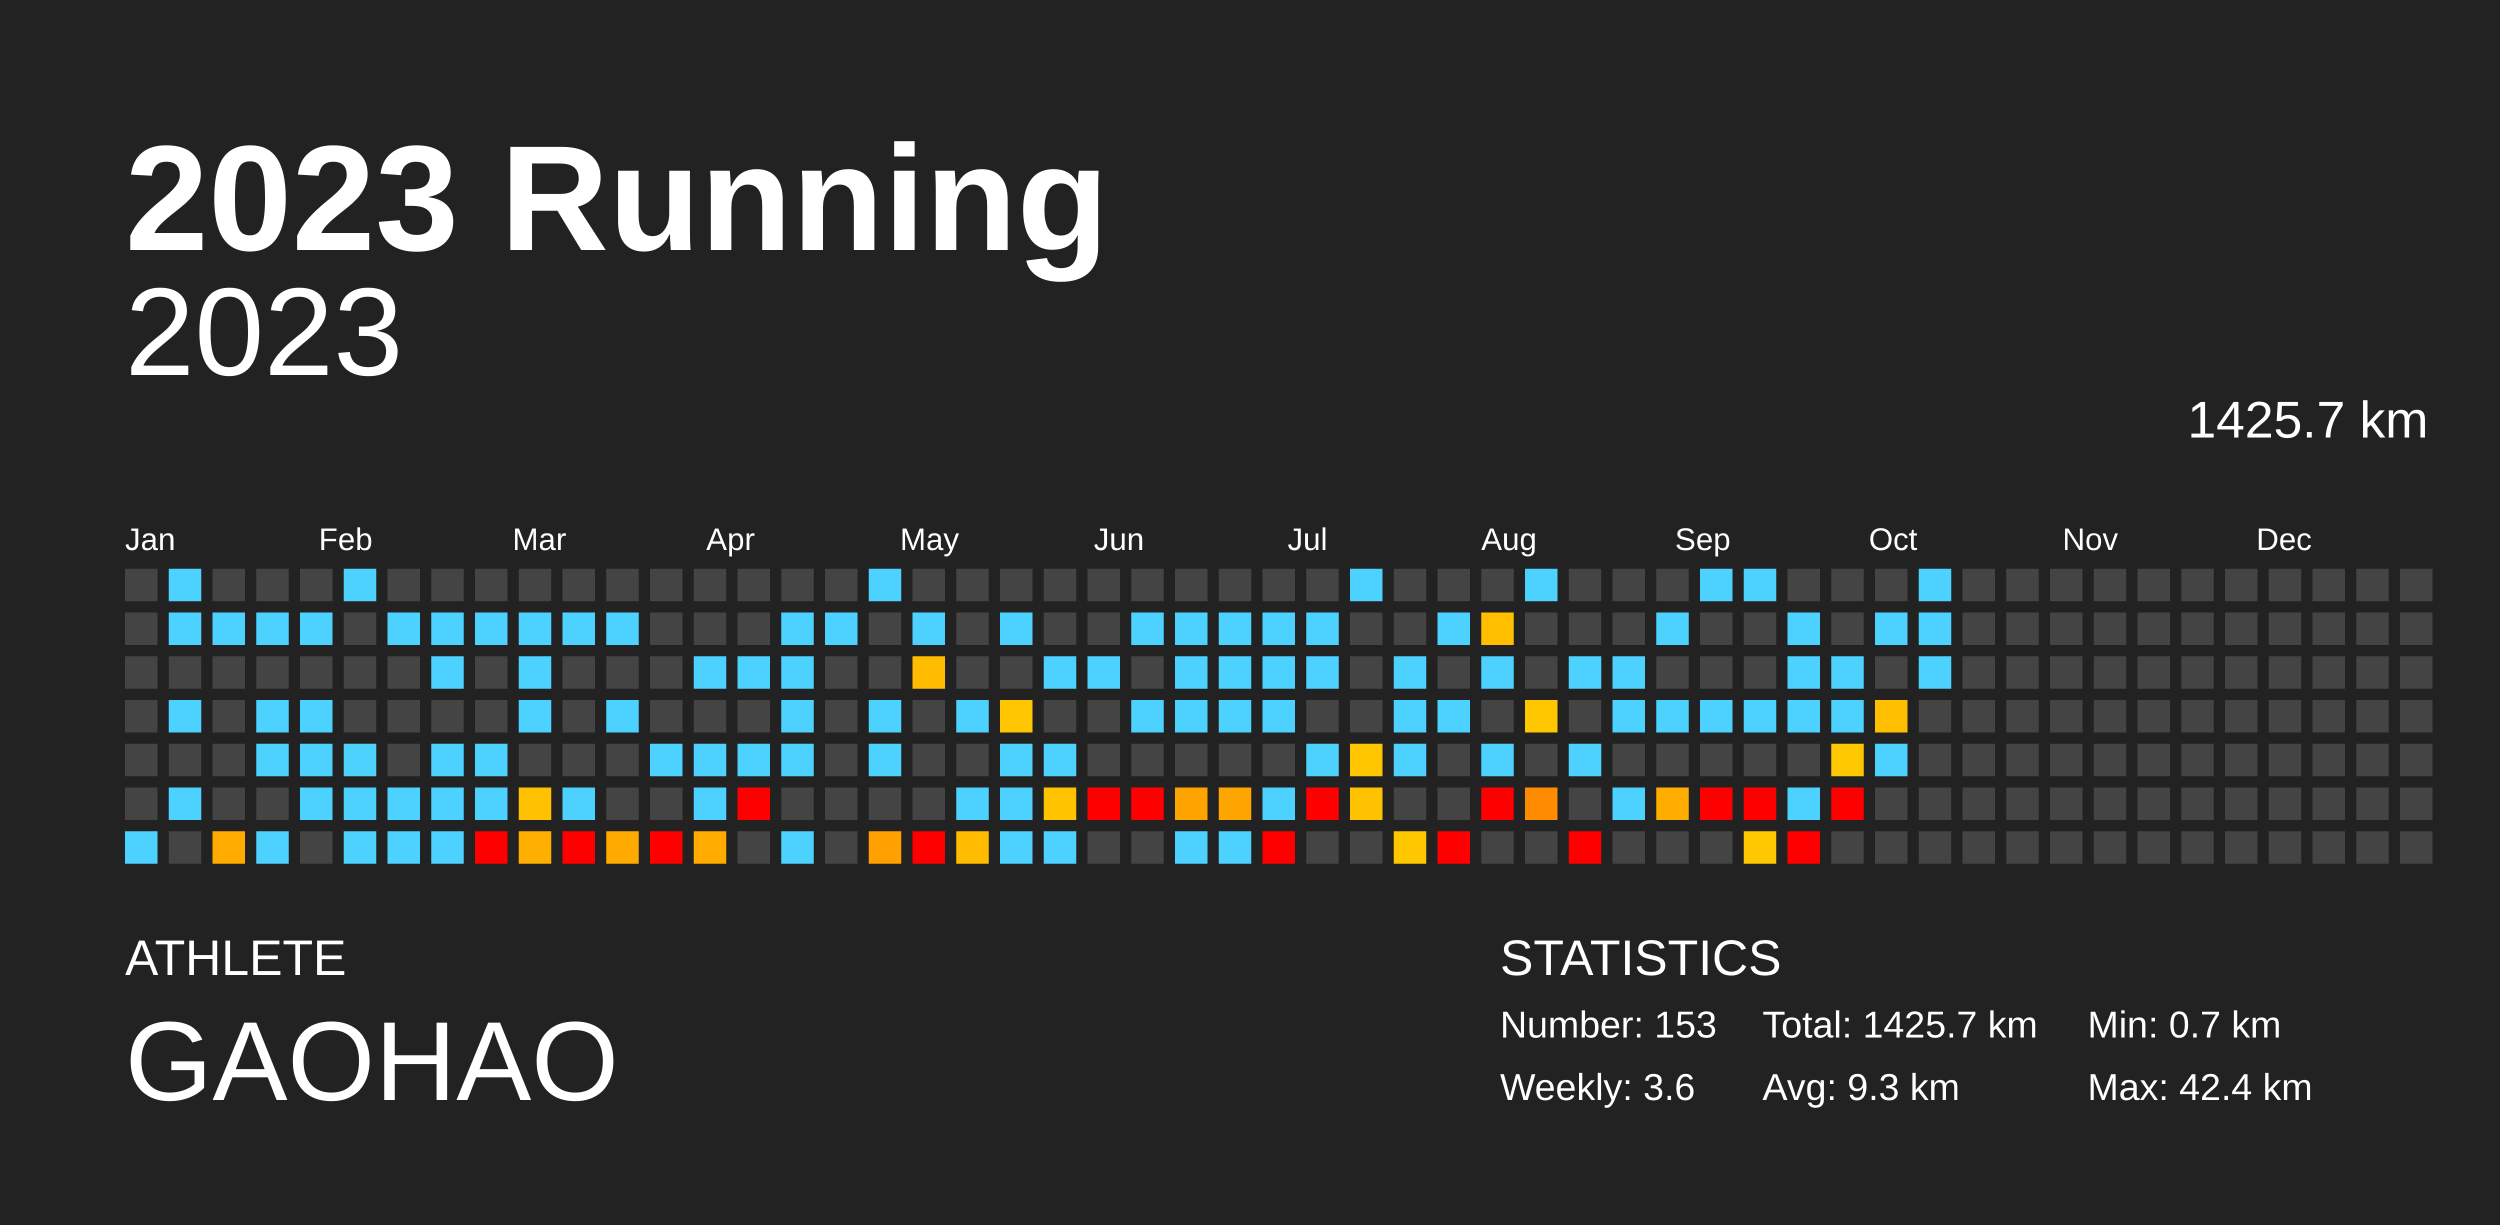
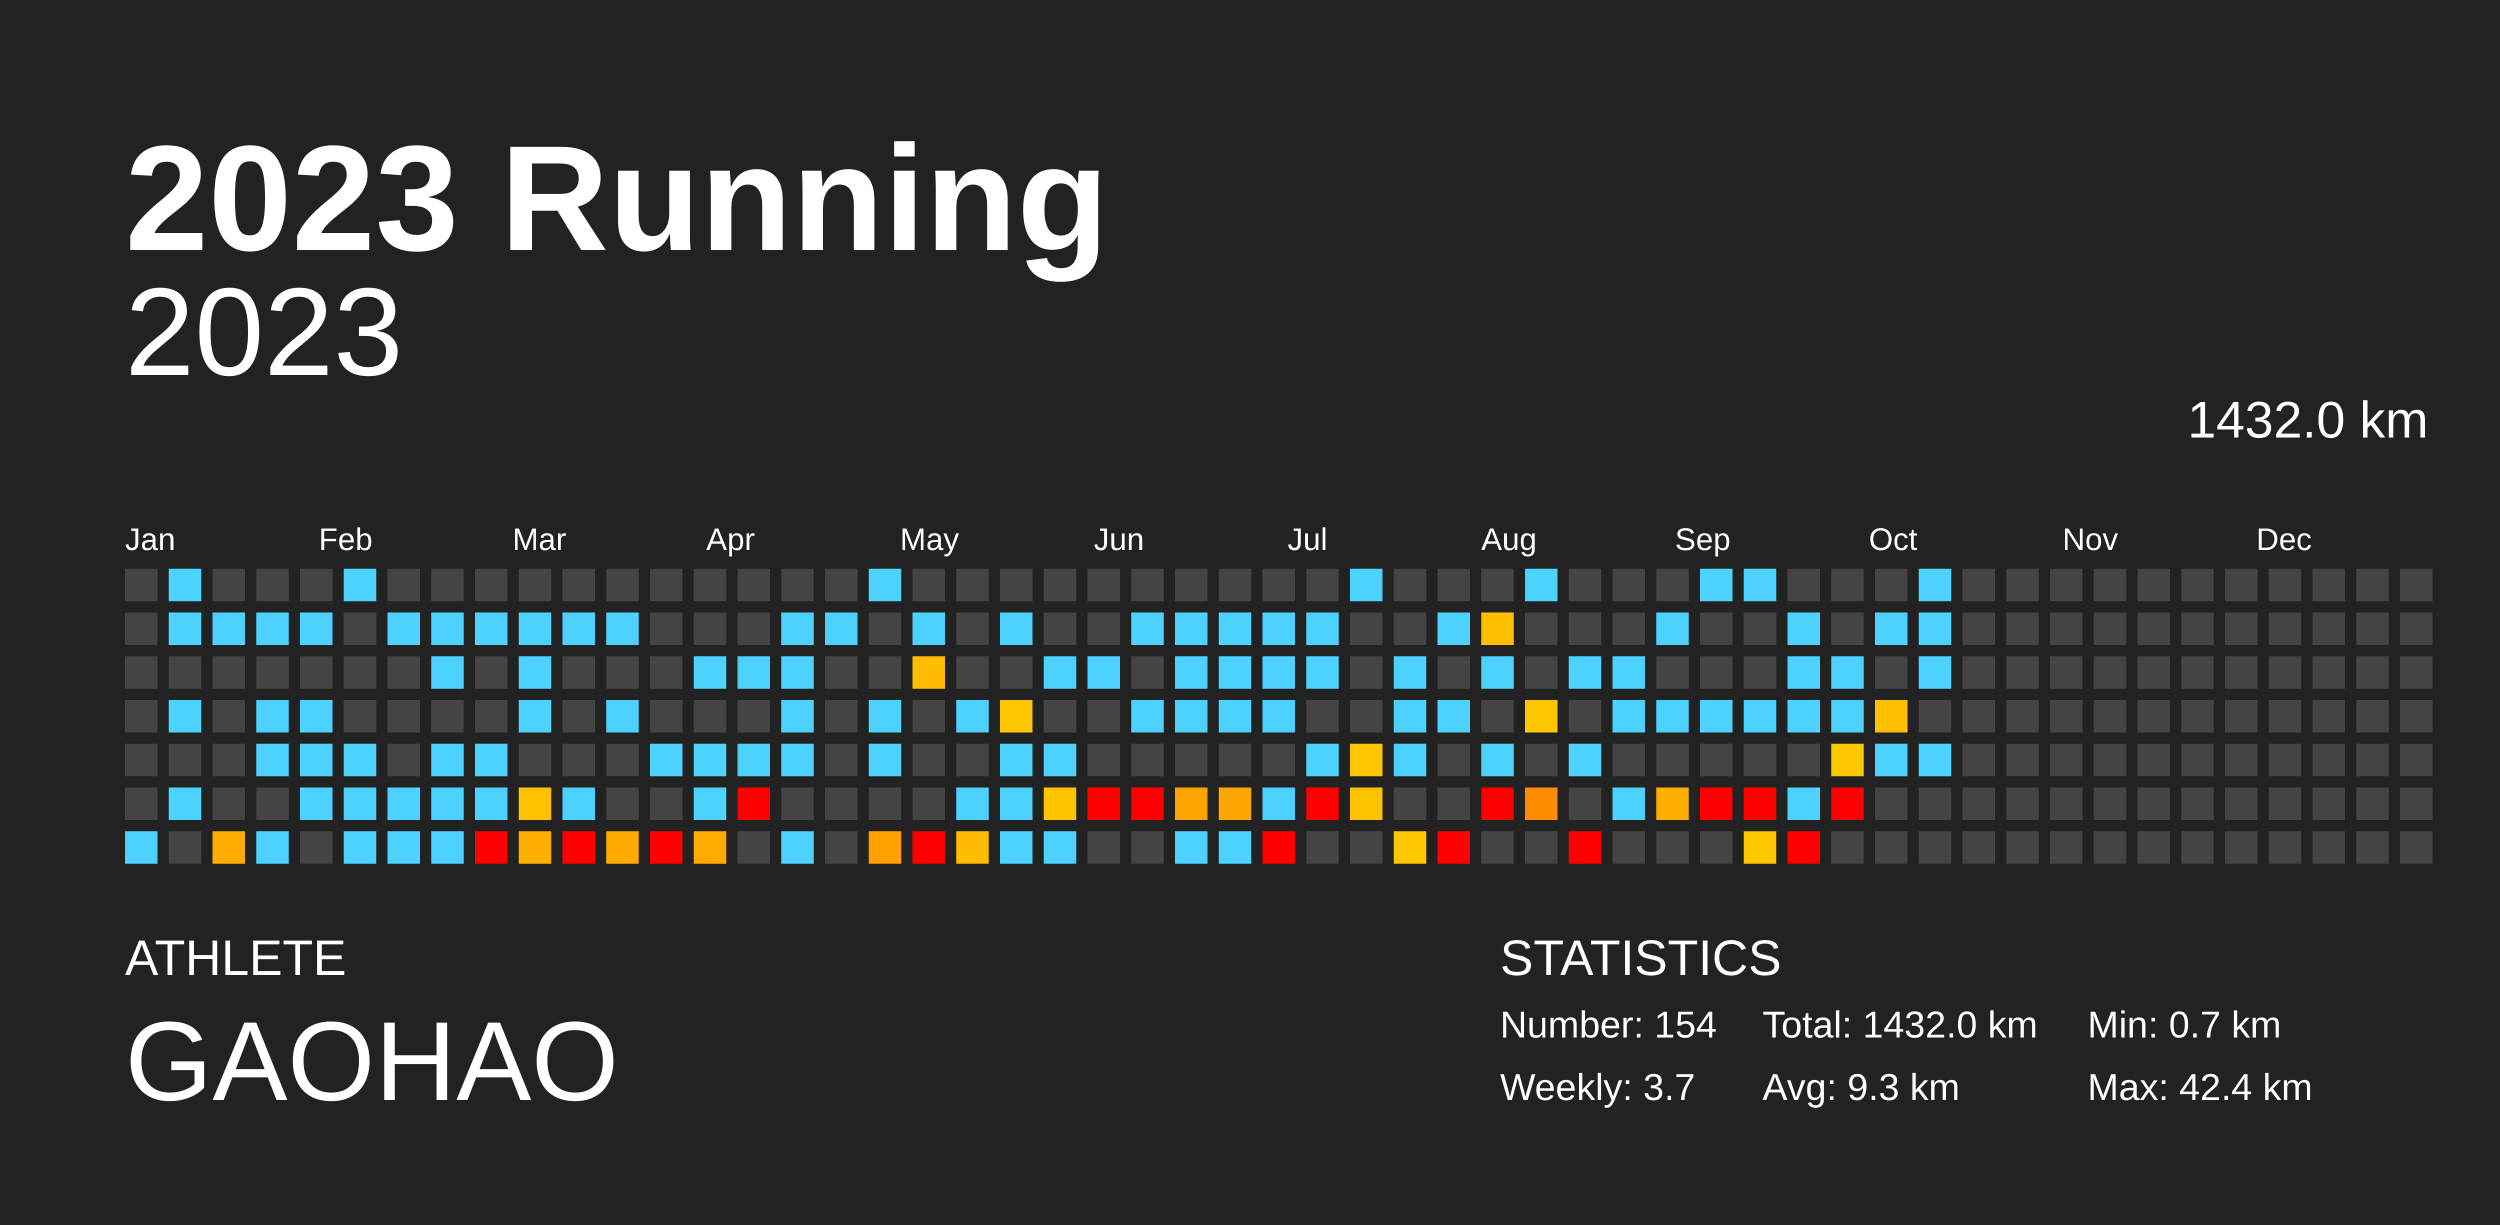
<svg xmlns="http://www.w3.org/2000/svg" baseProfile="full" height="98mm" version="1.1" viewBox="0,0,200,98" width="200mm">
  <defs />
  <rect fill="#222222" height="98" width="200" x="0" y="0" />
  <text fill="#FFFFFF" style="font-size:12px; font-family:Arial; font-weight:bold;" x="10" y="20">2023 Running</text>
  <text fill="#FFFFFF" style="font-size:4px; font-family:Arial" x="10" y="78">ATHLETE</text>
  <text fill="#FFFFFF" style="font-size:9px; font-family:Arial" x="10" y="88">GAOHAO</text>
  <text fill="#FFFFFF" style="font-size:4px; font-family:Arial" x="120" y="78">STATISTICS</text>
-   <text fill="#FFFFFF" style="font-size:3px; font-family:Arial" x="120" y="83">Number: 153</text>
-   <text fill="#FFFFFF" style="font-size:3px; font-family:Arial" x="120" y="88">Weekly: 3.6</text>
-   <text fill="#FFFFFF" style="font-size:3px; font-family:Arial" x="141" y="83">Total: 1425.7 km</text>
+   <text fill="#FFFFFF" style="font-size:3px; font-family:Arial" x="120" y="83">Number: 154</text>
+   <text fill="#FFFFFF" style="font-size:3px; font-family:Arial" x="120" y="88">Weekly: 3.7</text>
+   <text fill="#FFFFFF" style="font-size:3px; font-family:Arial" x="141" y="83">Total: 1432.0 km</text>
  <text fill="#FFFFFF" style="font-size:3px; font-family:Arial" x="141" y="88">Avg: 9.3 km</text>
  <text fill="#FFFFFF" style="font-size:3px; font-family:Arial" x="167" y="83">Min: 0.7 km</text>
  <text fill="#FFFFFF" style="font-size:3px; font-family:Arial" x="167" y="88">Max: 42.4 km</text>
  <text alignment-baseline="hanging" fill="#FFFFFF" style="font-size:10.0px; font-family:Arial;" x="10" y="30">2023</text>
-   <text alignment-baseline="hanging" fill="#FFFFFF" style="font-size:4.125px; font-family:Arial;" x="175" y="35">1425.7 km</text>
+   <text alignment-baseline="hanging" fill="#FFFFFF" style="font-size:4.125px; font-family:Arial;" x="175" y="35">1432.0 km</text>
  <text fill="#FFFFFF" style="font-size:2.5px; font-family:Arial" x="10.0" y="44">Jan</text>
  <text fill="#FFFFFF" style="font-size:2.5px; font-family:Arial" x="25.5" y="44">Feb</text>
  <text fill="#FFFFFF" style="font-size:2.5px; font-family:Arial" x="41.0" y="44">Mar</text>
  <text fill="#FFFFFF" style="font-size:2.5px; font-family:Arial" x="56.5" y="44">Apr</text>
  <text fill="#FFFFFF" style="font-size:2.5px; font-family:Arial" x="72.0" y="44">May</text>
  <text fill="#FFFFFF" style="font-size:2.5px; font-family:Arial" x="87.5" y="44">Jun</text>
  <text fill="#FFFFFF" style="font-size:2.5px; font-family:Arial" x="103.0" y="44">Jul</text>
  <text fill="#FFFFFF" style="font-size:2.5px; font-family:Arial" x="118.5" y="44">Aug</text>
  <text fill="#FFFFFF" style="font-size:2.5px; font-family:Arial" x="134.0" y="44">Sep</text>
  <text fill="#FFFFFF" style="font-size:2.5px; font-family:Arial" x="149.5" y="44">Oct</text>
  <text fill="#FFFFFF" style="font-size:2.5px; font-family:Arial" x="165.0" y="44">Nov</text>
  <text fill="#FFFFFF" style="font-size:2.5px; font-family:Arial" x="180.5" y="44">Dec</text>
  <rect fill="#444444" height="2.6" width="2.6" x="10.0" y="45.5" />
  <rect fill="#444444" height="2.6" width="2.6" x="10.0" y="49.0" />
  <rect fill="#444444" height="2.6" width="2.6" x="10.0" y="52.5" />
  <rect fill="#444444" height="2.6" width="2.6" x="10.0" y="56.0" />
  <rect fill="#444444" height="2.6" width="2.6" x="10.0" y="59.5" />
  <rect fill="#444444" height="2.6" width="2.6" x="10.0" y="63.0" />
  <rect fill="#4dd2ff" height="2.6" width="2.6" x="10.0" y="66.5" />
  <rect fill="#4dd2ff" height="2.6" width="2.6" x="13.5" y="45.5" />
  <rect fill="#4dd2ff" height="2.6" width="2.6" x="13.5" y="49.0" />
  <rect fill="#444444" height="2.6" width="2.6" x="13.5" y="52.5" />
  <rect fill="#4dd2ff" height="2.6" width="2.6" x="13.5" y="56.0" />
  <rect fill="#444444" height="2.6" width="2.6" x="13.5" y="59.5" />
  <rect fill="#4dd2ff" height="2.6" width="2.6" x="13.5" y="63.0" />
  <rect fill="#444444" height="2.6" width="2.6" x="13.5" y="66.5" />
  <rect fill="#444444" height="2.6" width="2.6" x="17.0" y="45.5" />
  <rect fill="#4dd2ff" height="2.6" width="2.6" x="17.0" y="49.0" />
  <rect fill="#444444" height="2.6" width="2.6" x="17.0" y="52.5" />
  <rect fill="#444444" height="2.6" width="2.6" x="17.0" y="56.0" />
  <rect fill="#444444" height="2.6" width="2.6" x="17.0" y="59.5" />
  <rect fill="#444444" height="2.6" width="2.6" x="17.0" y="63.0" />
  <rect fill="#ffab00" height="2.6" width="2.6" x="17.0" y="66.5" />
  <rect fill="#444444" height="2.6" width="2.6" x="20.5" y="45.5" />
  <rect fill="#4dd2ff" height="2.6" width="2.6" x="20.5" y="49.0" />
  <rect fill="#444444" height="2.6" width="2.6" x="20.5" y="52.5" />
  <rect fill="#4dd2ff" height="2.6" width="2.6" x="20.5" y="56.0" />
  <rect fill="#4dd2ff" height="2.6" width="2.6" x="20.5" y="59.5" />
  <rect fill="#444444" height="2.6" width="2.6" x="20.5" y="63.0" />
  <rect fill="#4dd2ff" height="2.6" width="2.6" x="20.5" y="66.5" />
  <rect fill="#444444" height="2.6" width="2.6" x="24.0" y="45.5" />
  <rect fill="#4dd2ff" height="2.6" width="2.6" x="24.0" y="49.0" />
  <rect fill="#444444" height="2.6" width="2.6" x="24.0" y="52.5" />
  <rect fill="#4dd2ff" height="2.6" width="2.6" x="24.0" y="56.0" />
  <rect fill="#4dd2ff" height="2.6" width="2.6" x="24.0" y="59.5" />
  <rect fill="#4dd2ff" height="2.6" width="2.6" x="24.0" y="63.0" />
  <rect fill="#444444" height="2.6" width="2.6" x="24.0" y="66.5" />
  <rect fill="#4dd2ff" height="2.6" width="2.6" x="27.5" y="45.5" />
  <rect fill="#444444" height="2.6" width="2.6" x="27.5" y="49.0" />
  <rect fill="#444444" height="2.6" width="2.6" x="27.5" y="52.5" />
  <rect fill="#444444" height="2.6" width="2.6" x="27.5" y="56.0" />
  <rect fill="#4dd2ff" height="2.6" width="2.6" x="27.5" y="59.5" />
  <rect fill="#4dd2ff" height="2.6" width="2.6" x="27.5" y="63.0" />
  <rect fill="#4dd2ff" height="2.6" width="2.6" x="27.5" y="66.5" />
  <rect fill="#444444" height="2.6" width="2.6" x="31.0" y="45.5" />
  <rect fill="#4dd2ff" height="2.6" width="2.6" x="31.0" y="49.0" />
  <rect fill="#444444" height="2.6" width="2.6" x="31.0" y="52.5" />
  <rect fill="#444444" height="2.6" width="2.6" x="31.0" y="56.0" />
  <rect fill="#444444" height="2.6" width="2.6" x="31.0" y="59.5" />
  <rect fill="#4dd2ff" height="2.6" width="2.6" x="31.0" y="63.0" />
  <rect fill="#4dd2ff" height="2.6" width="2.6" x="31.0" y="66.5" />
  <rect fill="#444444" height="2.6" width="2.6" x="34.5" y="45.5" />
  <rect fill="#4dd2ff" height="2.6" width="2.6" x="34.5" y="49.0" />
  <rect fill="#4dd2ff" height="2.6" width="2.6" x="34.5" y="52.5" />
  <rect fill="#444444" height="2.6" width="2.6" x="34.5" y="56.0" />
  <rect fill="#4dd2ff" height="2.6" width="2.6" x="34.5" y="59.5" />
  <rect fill="#4dd2ff" height="2.6" width="2.6" x="34.5" y="63.0" />
  <rect fill="#4dd2ff" height="2.6" width="2.6" x="34.5" y="66.5" />
  <rect fill="#444444" height="2.6" width="2.6" x="38.0" y="45.5" />
  <rect fill="#4dd2ff" height="2.6" width="2.6" x="38.0" y="49.0" />
  <rect fill="#444444" height="2.6" width="2.6" x="38.0" y="52.5" />
  <rect fill="#444444" height="2.6" width="2.6" x="38.0" y="56.0" />
  <rect fill="#4dd2ff" height="2.6" width="2.6" x="38.0" y="59.5" />
  <rect fill="#4dd2ff" height="2.6" width="2.6" x="38.0" y="63.0" />
  <rect fill="red" height="2.6" width="2.6" x="38.0" y="66.5" />
  <rect fill="#444444" height="2.6" width="2.6" x="41.5" y="45.5" />
  <rect fill="#4dd2ff" height="2.6" width="2.6" x="41.5" y="49.0" />
  <rect fill="#4dd2ff" height="2.6" width="2.6" x="41.5" y="52.5" />
  <rect fill="#4dd2ff" height="2.6" width="2.6" x="41.5" y="56.0" />
  <rect fill="#444444" height="2.6" width="2.6" x="41.5" y="59.5" />
  <rect fill="#ffc100" height="2.6" width="2.6" x="41.5" y="63.0" />
  <rect fill="#ffaf00" height="2.6" width="2.6" x="41.5" y="66.5" />
  <rect fill="#444444" height="2.6" width="2.6" x="45.0" y="45.5" />
  <rect fill="#4dd2ff" height="2.6" width="2.6" x="45.0" y="49.0" />
  <rect fill="#444444" height="2.6" width="2.6" x="45.0" y="52.5" />
  <rect fill="#444444" height="2.6" width="2.6" x="45.0" y="56.0" />
  <rect fill="#444444" height="2.6" width="2.6" x="45.0" y="59.5" />
  <rect fill="#4dd2ff" height="2.6" width="2.6" x="45.0" y="63.0" />
  <rect fill="red" height="2.6" width="2.6" x="45.0" y="66.5" />
  <rect fill="#444444" height="2.6" width="2.6" x="48.5" y="45.5" />
  <rect fill="#4dd2ff" height="2.6" width="2.6" x="48.5" y="49.0" />
  <rect fill="#444444" height="2.6" width="2.6" x="48.5" y="52.5" />
  <rect fill="#4dd2ff" height="2.6" width="2.6" x="48.5" y="56.0" />
  <rect fill="#444444" height="2.6" width="2.6" x="48.5" y="59.5" />
  <rect fill="#444444" height="2.6" width="2.6" x="48.5" y="63.0" />
  <rect fill="#ffaa00" height="2.6" width="2.6" x="48.5" y="66.5" />
  <rect fill="#444444" height="2.6" width="2.6" x="52.0" y="45.5" />
  <rect fill="#444444" height="2.6" width="2.6" x="52.0" y="49.0" />
  <rect fill="#444444" height="2.6" width="2.6" x="52.0" y="52.5" />
  <rect fill="#444444" height="2.6" width="2.6" x="52.0" y="56.0" />
  <rect fill="#4dd2ff" height="2.6" width="2.6" x="52.0" y="59.5" />
  <rect fill="#444444" height="2.6" width="2.6" x="52.0" y="63.0" />
  <rect fill="red" height="2.6" width="2.6" x="52.0" y="66.5" />
  <rect fill="#444444" height="2.6" width="2.6" x="55.5" y="45.5" />
  <rect fill="#444444" height="2.6" width="2.6" x="55.5" y="49.0" />
  <rect fill="#4dd2ff" height="2.6" width="2.6" x="55.5" y="52.5" />
  <rect fill="#444444" height="2.6" width="2.6" x="55.5" y="56.0" />
  <rect fill="#4dd2ff" height="2.6" width="2.6" x="55.5" y="59.5" />
  <rect fill="#4dd2ff" height="2.6" width="2.6" x="55.5" y="63.0" />
  <rect fill="#ffab00" height="2.6" width="2.6" x="55.5" y="66.5" />
  <rect fill="#444444" height="2.6" width="2.6" x="59.0" y="45.5" />
  <rect fill="#444444" height="2.6" width="2.6" x="59.0" y="49.0" />
  <rect fill="#4dd2ff" height="2.6" width="2.6" x="59.0" y="52.5" />
  <rect fill="#444444" height="2.6" width="2.6" x="59.0" y="56.0" />
  <rect fill="#4dd2ff" height="2.6" width="2.6" x="59.0" y="59.5" />
  <rect fill="red" height="2.6" width="2.6" x="59.0" y="63.0" />
  <rect fill="#444444" height="2.6" width="2.6" x="59.0" y="66.5" />
  <rect fill="#444444" height="2.6" width="2.6" x="62.5" y="45.5" />
  <rect fill="#4dd2ff" height="2.6" width="2.6" x="62.5" y="49.0" />
  <rect fill="#4dd2ff" height="2.6" width="2.6" x="62.5" y="52.5" />
  <rect fill="#4dd2ff" height="2.6" width="2.6" x="62.5" y="56.0" />
  <rect fill="#4dd2ff" height="2.6" width="2.6" x="62.5" y="59.5" />
  <rect fill="#444444" height="2.6" width="2.6" x="62.5" y="63.0" />
  <rect fill="#4dd2ff" height="2.6" width="2.6" x="62.5" y="66.5" />
  <rect fill="#444444" height="2.6" width="2.6" x="66.0" y="45.5" />
  <rect fill="#4dd2ff" height="2.6" width="2.6" x="66.0" y="49.0" />
  <rect fill="#444444" height="2.6" width="2.6" x="66.0" y="52.5" />
  <rect fill="#444444" height="2.6" width="2.6" x="66.0" y="56.0" />
  <rect fill="#444444" height="2.6" width="2.6" x="66.0" y="59.5" />
  <rect fill="#444444" height="2.6" width="2.6" x="66.0" y="63.0" />
  <rect fill="#444444" height="2.6" width="2.6" x="66.0" y="66.5" />
  <rect fill="#4dd2ff" height="2.6" width="2.6" x="69.5" y="45.5" />
  <rect fill="#444444" height="2.6" width="2.6" x="69.5" y="49.0" />
  <rect fill="#444444" height="2.6" width="2.6" x="69.5" y="52.5" />
  <rect fill="#4dd2ff" height="2.6" width="2.6" x="69.5" y="56.0" />
  <rect fill="#4dd2ff" height="2.6" width="2.6" x="69.5" y="59.5" />
  <rect fill="#444444" height="2.6" width="2.6" x="69.5" y="63.0" />
  <rect fill="#ff9f00" height="2.6" width="2.6" x="69.5" y="66.5" />
  <rect fill="#444444" height="2.6" width="2.6" x="73.0" y="45.5" />
  <rect fill="#4dd2ff" height="2.6" width="2.6" x="73.0" y="49.0" />
  <rect fill="#ffbc00" height="2.6" width="2.6" x="73.0" y="52.5" />
  <rect fill="#444444" height="2.6" width="2.6" x="73.0" y="56.0" />
  <rect fill="#444444" height="2.6" width="2.6" x="73.0" y="59.5" />
  <rect fill="#444444" height="2.6" width="2.6" x="73.0" y="63.0" />
  <rect fill="red" height="2.6" width="2.6" x="73.0" y="66.5" />
  <rect fill="#444444" height="2.6" width="2.6" x="76.5" y="45.5" />
  <rect fill="#444444" height="2.6" width="2.6" x="76.5" y="49.0" />
  <rect fill="#444444" height="2.6" width="2.6" x="76.5" y="52.5" />
  <rect fill="#4dd2ff" height="2.6" width="2.6" x="76.5" y="56.0" />
  <rect fill="#444444" height="2.6" width="2.6" x="76.5" y="59.5" />
  <rect fill="#4dd2ff" height="2.6" width="2.6" x="76.5" y="63.0" />
  <rect fill="#ffbc00" height="2.6" width="2.6" x="76.5" y="66.5" />
  <rect fill="#444444" height="2.6" width="2.6" x="80.0" y="45.5" />
  <rect fill="#4dd2ff" height="2.6" width="2.6" x="80.0" y="49.0" />
  <rect fill="#444444" height="2.6" width="2.6" x="80.0" y="52.5" />
  <rect fill="#ffc500" height="2.6" width="2.6" x="80.0" y="56.0" />
  <rect fill="#4dd2ff" height="2.6" width="2.6" x="80.0" y="59.5" />
  <rect fill="#4dd2ff" height="2.6" width="2.6" x="80.0" y="63.0" />
  <rect fill="#4dd2ff" height="2.6" width="2.6" x="80.0" y="66.5" />
  <rect fill="#444444" height="2.6" width="2.6" x="83.5" y="45.5" />
  <rect fill="#444444" height="2.6" width="2.6" x="83.5" y="49.0" />
  <rect fill="#4dd2ff" height="2.6" width="2.6" x="83.5" y="52.5" />
  <rect fill="#444444" height="2.6" width="2.6" x="83.5" y="56.0" />
  <rect fill="#4dd2ff" height="2.6" width="2.6" x="83.5" y="59.5" />
  <rect fill="#ffc300" height="2.6" width="2.6" x="83.5" y="63.0" />
  <rect fill="#4dd2ff" height="2.6" width="2.6" x="83.5" y="66.5" />
  <rect fill="#444444" height="2.6" width="2.6" x="87.0" y="45.5" />
  <rect fill="#444444" height="2.6" width="2.6" x="87.0" y="49.0" />
  <rect fill="#4dd2ff" height="2.6" width="2.6" x="87.0" y="52.5" />
  <rect fill="#444444" height="2.6" width="2.6" x="87.0" y="56.0" />
  <rect fill="#444444" height="2.6" width="2.6" x="87.0" y="59.5" />
  <rect fill="red" height="2.6" width="2.6" x="87.0" y="63.0" />
  <rect fill="#444444" height="2.6" width="2.6" x="87.0" y="66.5" />
  <rect fill="#444444" height="2.6" width="2.6" x="90.5" y="45.5" />
  <rect fill="#4dd2ff" height="2.6" width="2.6" x="90.5" y="49.0" />
  <rect fill="#444444" height="2.6" width="2.6" x="90.5" y="52.5" />
  <rect fill="#4dd2ff" height="2.6" width="2.6" x="90.5" y="56.0" />
  <rect fill="#444444" height="2.6" width="2.6" x="90.5" y="59.5" />
  <rect fill="red" height="2.6" width="2.6" x="90.5" y="63.0" />
  <rect fill="#444444" height="2.6" width="2.6" x="90.5" y="66.5" />
  <rect fill="#444444" height="2.6" width="2.6" x="94.0" y="45.5" />
  <rect fill="#4dd2ff" height="2.6" width="2.6" x="94.0" y="49.0" />
  <rect fill="#4dd2ff" height="2.6" width="2.6" x="94.0" y="52.5" />
  <rect fill="#4dd2ff" height="2.6" width="2.6" x="94.0" y="56.0" />
  <rect fill="#444444" height="2.6" width="2.6" x="94.0" y="59.5" />
  <rect fill="#ffa300" height="2.6" width="2.6" x="94.0" y="63.0" />
  <rect fill="#4dd2ff" height="2.6" width="2.6" x="94.0" y="66.5" />
  <rect fill="#444444" height="2.6" width="2.6" x="97.5" y="45.5" />
  <rect fill="#4dd2ff" height="2.6" width="2.6" x="97.5" y="49.0" />
  <rect fill="#4dd2ff" height="2.6" width="2.6" x="97.5" y="52.5" />
  <rect fill="#4dd2ff" height="2.6" width="2.6" x="97.5" y="56.0" />
  <rect fill="#444444" height="2.6" width="2.6" x="97.5" y="59.5" />
  <rect fill="#ffa500" height="2.6" width="2.6" x="97.5" y="63.0" />
  <rect fill="#4dd2ff" height="2.6" width="2.6" x="97.5" y="66.5" />
  <rect fill="#444444" height="2.6" width="2.6" x="101.0" y="45.5" />
  <rect fill="#4dd2ff" height="2.6" width="2.6" x="101.0" y="49.0" />
  <rect fill="#4dd2ff" height="2.6" width="2.6" x="101.0" y="52.5" />
  <rect fill="#4dd2ff" height="2.6" width="2.6" x="101.0" y="56.0" />
  <rect fill="#444444" height="2.6" width="2.6" x="101.0" y="59.5" />
  <rect fill="#4dd2ff" height="2.6" width="2.6" x="101.0" y="63.0" />
  <rect fill="red" height="2.6" width="2.6" x="101.0" y="66.5" />
  <rect fill="#444444" height="2.6" width="2.6" x="104.5" y="45.5" />
  <rect fill="#4dd2ff" height="2.6" width="2.6" x="104.5" y="49.0" />
  <rect fill="#4dd2ff" height="2.6" width="2.6" x="104.5" y="52.5" />
  <rect fill="#444444" height="2.6" width="2.6" x="104.5" y="56.0" />
  <rect fill="#4dd2ff" height="2.6" width="2.6" x="104.5" y="59.5" />
  <rect fill="red" height="2.6" width="2.6" x="104.5" y="63.0" />
  <rect fill="#444444" height="2.6" width="2.6" x="104.5" y="66.5" />
  <rect fill="#4dd2ff" height="2.6" width="2.6" x="108.0" y="45.5" />
  <rect fill="#444444" height="2.6" width="2.6" x="108.0" y="49.0" />
  <rect fill="#444444" height="2.6" width="2.6" x="108.0" y="52.5" />
  <rect fill="#444444" height="2.6" width="2.6" x="108.0" y="56.0" />
  <rect fill="#ffc600" height="2.6" width="2.6" x="108.0" y="59.5" />
  <rect fill="#ffc200" height="2.6" width="2.6" x="108.0" y="63.0" />
  <rect fill="#444444" height="2.6" width="2.6" x="108.0" y="66.5" />
  <rect fill="#444444" height="2.6" width="2.6" x="111.5" y="45.5" />
  <rect fill="#444444" height="2.6" width="2.6" x="111.5" y="49.0" />
  <rect fill="#4dd2ff" height="2.6" width="2.6" x="111.5" y="52.5" />
  <rect fill="#4dd2ff" height="2.6" width="2.6" x="111.5" y="56.0" />
  <rect fill="#4dd2ff" height="2.6" width="2.6" x="111.5" y="59.5" />
  <rect fill="#444444" height="2.6" width="2.6" x="111.5" y="63.0" />
  <rect fill="#ffc700" height="2.6" width="2.6" x="111.5" y="66.5" />
  <rect fill="#444444" height="2.6" width="2.6" x="115.0" y="45.5" />
  <rect fill="#4dd2ff" height="2.6" width="2.6" x="115.0" y="49.0" />
  <rect fill="#444444" height="2.6" width="2.6" x="115.0" y="52.5" />
  <rect fill="#4dd2ff" height="2.6" width="2.6" x="115.0" y="56.0" />
  <rect fill="#444444" height="2.6" width="2.6" x="115.0" y="59.5" />
  <rect fill="#444444" height="2.6" width="2.6" x="115.0" y="63.0" />
  <rect fill="red" height="2.6" width="2.6" x="115.0" y="66.5" />
  <rect fill="#444444" height="2.6" width="2.6" x="118.5" y="45.5" />
  <rect fill="#ffbf00" height="2.6" width="2.6" x="118.5" y="49.0" />
  <rect fill="#4dd2ff" height="2.6" width="2.6" x="118.5" y="52.5" />
  <rect fill="#444444" height="2.6" width="2.6" x="118.5" y="56.0" />
  <rect fill="#4dd2ff" height="2.6" width="2.6" x="118.5" y="59.5" />
  <rect fill="red" height="2.6" width="2.6" x="118.5" y="63.0" />
  <rect fill="#444444" height="2.6" width="2.6" x="118.5" y="66.5" />
  <rect fill="#4dd2ff" height="2.6" width="2.6" x="122.0" y="45.5" />
  <rect fill="#444444" height="2.6" width="2.6" x="122.0" y="49.0" />
  <rect fill="#444444" height="2.6" width="2.6" x="122.0" y="52.5" />
  <rect fill="#ffc700" height="2.6" width="2.6" x="122.0" y="56.0" />
  <rect fill="#444444" height="2.6" width="2.6" x="122.0" y="59.5" />
  <rect fill="#ff8b00" height="2.6" width="2.6" x="122.0" y="63.0" />
  <rect fill="#444444" height="2.6" width="2.6" x="122.0" y="66.5" />
  <rect fill="#444444" height="2.6" width="2.6" x="125.5" y="45.5" />
  <rect fill="#444444" height="2.6" width="2.6" x="125.5" y="49.0" />
  <rect fill="#4dd2ff" height="2.6" width="2.6" x="125.5" y="52.5" />
  <rect fill="#444444" height="2.6" width="2.6" x="125.5" y="56.0" />
  <rect fill="#4dd2ff" height="2.6" width="2.6" x="125.5" y="59.5" />
  <rect fill="#444444" height="2.6" width="2.6" x="125.5" y="63.0" />
  <rect fill="red" height="2.6" width="2.6" x="125.5" y="66.5" />
  <rect fill="#444444" height="2.6" width="2.6" x="129.0" y="45.5" />
  <rect fill="#444444" height="2.6" width="2.6" x="129.0" y="49.0" />
  <rect fill="#4dd2ff" height="2.6" width="2.6" x="129.0" y="52.5" />
  <rect fill="#4dd2ff" height="2.6" width="2.6" x="129.0" y="56.0" />
  <rect fill="#444444" height="2.6" width="2.6" x="129.0" y="59.5" />
  <rect fill="#4dd2ff" height="2.6" width="2.6" x="129.0" y="63.0" />
  <rect fill="#444444" height="2.6" width="2.6" x="129.0" y="66.5" />
  <rect fill="#444444" height="2.6" width="2.6" x="132.5" y="45.5" />
  <rect fill="#4dd2ff" height="2.6" width="2.6" x="132.5" y="49.0" />
  <rect fill="#444444" height="2.6" width="2.6" x="132.5" y="52.5" />
  <rect fill="#4dd2ff" height="2.6" width="2.6" x="132.5" y="56.0" />
  <rect fill="#444444" height="2.6" width="2.6" x="132.5" y="59.5" />
  <rect fill="#ffae00" height="2.6" width="2.6" x="132.5" y="63.0" />
  <rect fill="#444444" height="2.6" width="2.6" x="132.5" y="66.5" />
  <rect fill="#4dd2ff" height="2.6" width="2.6" x="136.0" y="45.5" />
  <rect fill="#444444" height="2.6" width="2.6" x="136.0" y="49.0" />
  <rect fill="#444444" height="2.6" width="2.6" x="136.0" y="52.5" />
  <rect fill="#4dd2ff" height="2.6" width="2.6" x="136.0" y="56.0" />
  <rect fill="#444444" height="2.6" width="2.6" x="136.0" y="59.5" />
  <rect fill="red" height="2.6" width="2.6" x="136.0" y="63.0" />
  <rect fill="#444444" height="2.6" width="2.6" x="136.0" y="66.5" />
  <rect fill="#4dd2ff" height="2.6" width="2.6" x="139.5" y="45.5" />
  <rect fill="#444444" height="2.6" width="2.6" x="139.5" y="49.0" />
  <rect fill="#444444" height="2.6" width="2.6" x="139.5" y="52.5" />
  <rect fill="#4dd2ff" height="2.6" width="2.6" x="139.5" y="56.0" />
  <rect fill="#444444" height="2.6" width="2.6" x="139.5" y="59.5" />
  <rect fill="red" height="2.6" width="2.6" x="139.5" y="63.0" />
  <rect fill="#ffc800" height="2.6" width="2.6" x="139.5" y="66.5" />
  <rect fill="#444444" height="2.6" width="2.6" x="143.0" y="45.5" />
  <rect fill="#4dd2ff" height="2.6" width="2.6" x="143.0" y="49.0" />
  <rect fill="#4dd2ff" height="2.6" width="2.6" x="143.0" y="52.5" />
  <rect fill="#4dd2ff" height="2.6" width="2.6" x="143.0" y="56.0" />
  <rect fill="#444444" height="2.6" width="2.6" x="143.0" y="59.5" />
  <rect fill="#4dd2ff" height="2.6" width="2.6" x="143.0" y="63.0" />
  <rect fill="red" height="2.6" width="2.6" x="143.0" y="66.5" />
  <rect fill="#444444" height="2.6" width="2.6" x="146.5" y="45.5" />
  <rect fill="#444444" height="2.6" width="2.6" x="146.5" y="49.0" />
  <rect fill="#4dd2ff" height="2.6" width="2.6" x="146.5" y="52.5" />
  <rect fill="#4dd2ff" height="2.6" width="2.6" x="146.5" y="56.0" />
  <rect fill="#ffc800" height="2.6" width="2.6" x="146.5" y="59.5" />
  <rect fill="red" height="2.6" width="2.6" x="146.5" y="63.0" />
  <rect fill="#444444" height="2.6" width="2.6" x="146.5" y="66.5" />
  <rect fill="#444444" height="2.6" width="2.6" x="150.0" y="45.5" />
  <rect fill="#4dd2ff" height="2.6" width="2.6" x="150.0" y="49.0" />
  <rect fill="#444444" height="2.6" width="2.6" x="150.0" y="52.5" />
  <rect fill="#ffbf00" height="2.6" width="2.6" x="150.0" y="56.0" />
  <rect fill="#4dd2ff" height="2.6" width="2.6" x="150.0" y="59.5" />
  <rect fill="#444444" height="2.6" width="2.6" x="150.0" y="63.0" />
  <rect fill="#444444" height="2.6" width="2.6" x="150.0" y="66.5" />
  <rect fill="#4dd2ff" height="2.6" width="2.6" x="153.5" y="45.5" />
  <rect fill="#4dd2ff" height="2.6" width="2.6" x="153.5" y="49.0" />
  <rect fill="#4dd2ff" height="2.6" width="2.6" x="153.5" y="52.5" />
  <rect fill="#444444" height="2.6" width="2.6" x="153.5" y="56.0" />
-   <rect fill="#444444" height="2.6" width="2.6" x="153.5" y="59.5" />
+   <rect fill="#4dd2ff" height="2.6" width="2.6" x="153.5" y="59.5" />
  <rect fill="#444444" height="2.6" width="2.6" x="153.5" y="63.0" />
  <rect fill="#444444" height="2.6" width="2.6" x="153.5" y="66.5" />
  <rect fill="#444444" height="2.6" width="2.6" x="157.0" y="45.5" />
  <rect fill="#444444" height="2.6" width="2.6" x="157.0" y="49.0" />
  <rect fill="#444444" height="2.6" width="2.6" x="157.0" y="52.5" />
  <rect fill="#444444" height="2.6" width="2.6" x="157.0" y="56.0" />
  <rect fill="#444444" height="2.6" width="2.6" x="157.0" y="59.5" />
  <rect fill="#444444" height="2.6" width="2.6" x="157.0" y="63.0" />
  <rect fill="#444444" height="2.6" width="2.6" x="157.0" y="66.5" />
  <rect fill="#444444" height="2.6" width="2.6" x="160.5" y="45.5" />
  <rect fill="#444444" height="2.6" width="2.6" x="160.5" y="49.0" />
  <rect fill="#444444" height="2.6" width="2.6" x="160.5" y="52.5" />
  <rect fill="#444444" height="2.6" width="2.6" x="160.5" y="56.0" />
  <rect fill="#444444" height="2.6" width="2.6" x="160.5" y="59.5" />
  <rect fill="#444444" height="2.6" width="2.6" x="160.5" y="63.0" />
  <rect fill="#444444" height="2.6" width="2.6" x="160.5" y="66.5" />
  <rect fill="#444444" height="2.6" width="2.6" x="164.0" y="45.5" />
  <rect fill="#444444" height="2.6" width="2.6" x="164.0" y="49.0" />
  <rect fill="#444444" height="2.6" width="2.6" x="164.0" y="52.5" />
  <rect fill="#444444" height="2.6" width="2.6" x="164.0" y="56.0" />
  <rect fill="#444444" height="2.6" width="2.6" x="164.0" y="59.5" />
  <rect fill="#444444" height="2.6" width="2.6" x="164.0" y="63.0" />
  <rect fill="#444444" height="2.6" width="2.6" x="164.0" y="66.5" />
  <rect fill="#444444" height="2.6" width="2.6" x="167.5" y="45.5" />
  <rect fill="#444444" height="2.6" width="2.6" x="167.5" y="49.0" />
  <rect fill="#444444" height="2.6" width="2.6" x="167.5" y="52.5" />
  <rect fill="#444444" height="2.6" width="2.6" x="167.5" y="56.0" />
  <rect fill="#444444" height="2.6" width="2.6" x="167.5" y="59.5" />
  <rect fill="#444444" height="2.6" width="2.6" x="167.5" y="63.0" />
  <rect fill="#444444" height="2.6" width="2.6" x="167.5" y="66.5" />
  <rect fill="#444444" height="2.6" width="2.6" x="171.0" y="45.5" />
  <rect fill="#444444" height="2.6" width="2.6" x="171.0" y="49.0" />
  <rect fill="#444444" height="2.6" width="2.6" x="171.0" y="52.5" />
  <rect fill="#444444" height="2.6" width="2.6" x="171.0" y="56.0" />
  <rect fill="#444444" height="2.6" width="2.6" x="171.0" y="59.5" />
  <rect fill="#444444" height="2.6" width="2.6" x="171.0" y="63.0" />
  <rect fill="#444444" height="2.6" width="2.6" x="171.0" y="66.5" />
  <rect fill="#444444" height="2.6" width="2.6" x="174.5" y="45.5" />
  <rect fill="#444444" height="2.6" width="2.6" x="174.5" y="49.0" />
  <rect fill="#444444" height="2.6" width="2.6" x="174.5" y="52.5" />
  <rect fill="#444444" height="2.6" width="2.6" x="174.5" y="56.0" />
  <rect fill="#444444" height="2.6" width="2.6" x="174.5" y="59.5" />
  <rect fill="#444444" height="2.6" width="2.6" x="174.5" y="63.0" />
  <rect fill="#444444" height="2.6" width="2.6" x="174.5" y="66.5" />
  <rect fill="#444444" height="2.6" width="2.6" x="178.0" y="45.5" />
  <rect fill="#444444" height="2.6" width="2.6" x="178.0" y="49.0" />
  <rect fill="#444444" height="2.6" width="2.6" x="178.0" y="52.5" />
  <rect fill="#444444" height="2.6" width="2.6" x="178.0" y="56.0" />
  <rect fill="#444444" height="2.6" width="2.6" x="178.0" y="59.5" />
  <rect fill="#444444" height="2.6" width="2.6" x="178.0" y="63.0" />
  <rect fill="#444444" height="2.6" width="2.6" x="178.0" y="66.5" />
  <rect fill="#444444" height="2.6" width="2.6" x="181.5" y="45.5" />
  <rect fill="#444444" height="2.6" width="2.6" x="181.5" y="49.0" />
  <rect fill="#444444" height="2.6" width="2.6" x="181.5" y="52.5" />
  <rect fill="#444444" height="2.6" width="2.6" x="181.5" y="56.0" />
  <rect fill="#444444" height="2.6" width="2.6" x="181.5" y="59.5" />
  <rect fill="#444444" height="2.6" width="2.6" x="181.5" y="63.0" />
  <rect fill="#444444" height="2.6" width="2.6" x="181.5" y="66.5" />
  <rect fill="#444444" height="2.6" width="2.6" x="185.0" y="45.5" />
  <rect fill="#444444" height="2.6" width="2.6" x="185.0" y="49.0" />
  <rect fill="#444444" height="2.6" width="2.6" x="185.0" y="52.5" />
  <rect fill="#444444" height="2.6" width="2.6" x="185.0" y="56.0" />
  <rect fill="#444444" height="2.6" width="2.6" x="185.0" y="59.5" />
  <rect fill="#444444" height="2.6" width="2.6" x="185.0" y="63.0" />
  <rect fill="#444444" height="2.6" width="2.6" x="185.0" y="66.5" />
  <rect fill="#444444" height="2.6" width="2.6" x="188.5" y="45.5" />
  <rect fill="#444444" height="2.6" width="2.6" x="188.5" y="49.0" />
  <rect fill="#444444" height="2.6" width="2.6" x="188.5" y="52.5" />
  <rect fill="#444444" height="2.6" width="2.6" x="188.5" y="56.0" />
  <rect fill="#444444" height="2.6" width="2.6" x="188.5" y="59.5" />
  <rect fill="#444444" height="2.6" width="2.6" x="188.5" y="63.0" />
  <rect fill="#444444" height="2.6" width="2.6" x="188.5" y="66.5" />
  <rect fill="#444444" height="2.6" width="2.6" x="192.0" y="45.5" />
  <rect fill="#444444" height="2.6" width="2.6" x="192.0" y="49.0" />
  <rect fill="#444444" height="2.6" width="2.6" x="192.0" y="52.5" />
  <rect fill="#444444" height="2.6" width="2.6" x="192.0" y="56.0" />
  <rect fill="#444444" height="2.6" width="2.6" x="192.0" y="59.5" />
  <rect fill="#444444" height="2.6" width="2.6" x="192.0" y="63.0" />
  <rect fill="#444444" height="2.6" width="2.6" x="192.0" y="66.5" />
</svg>
